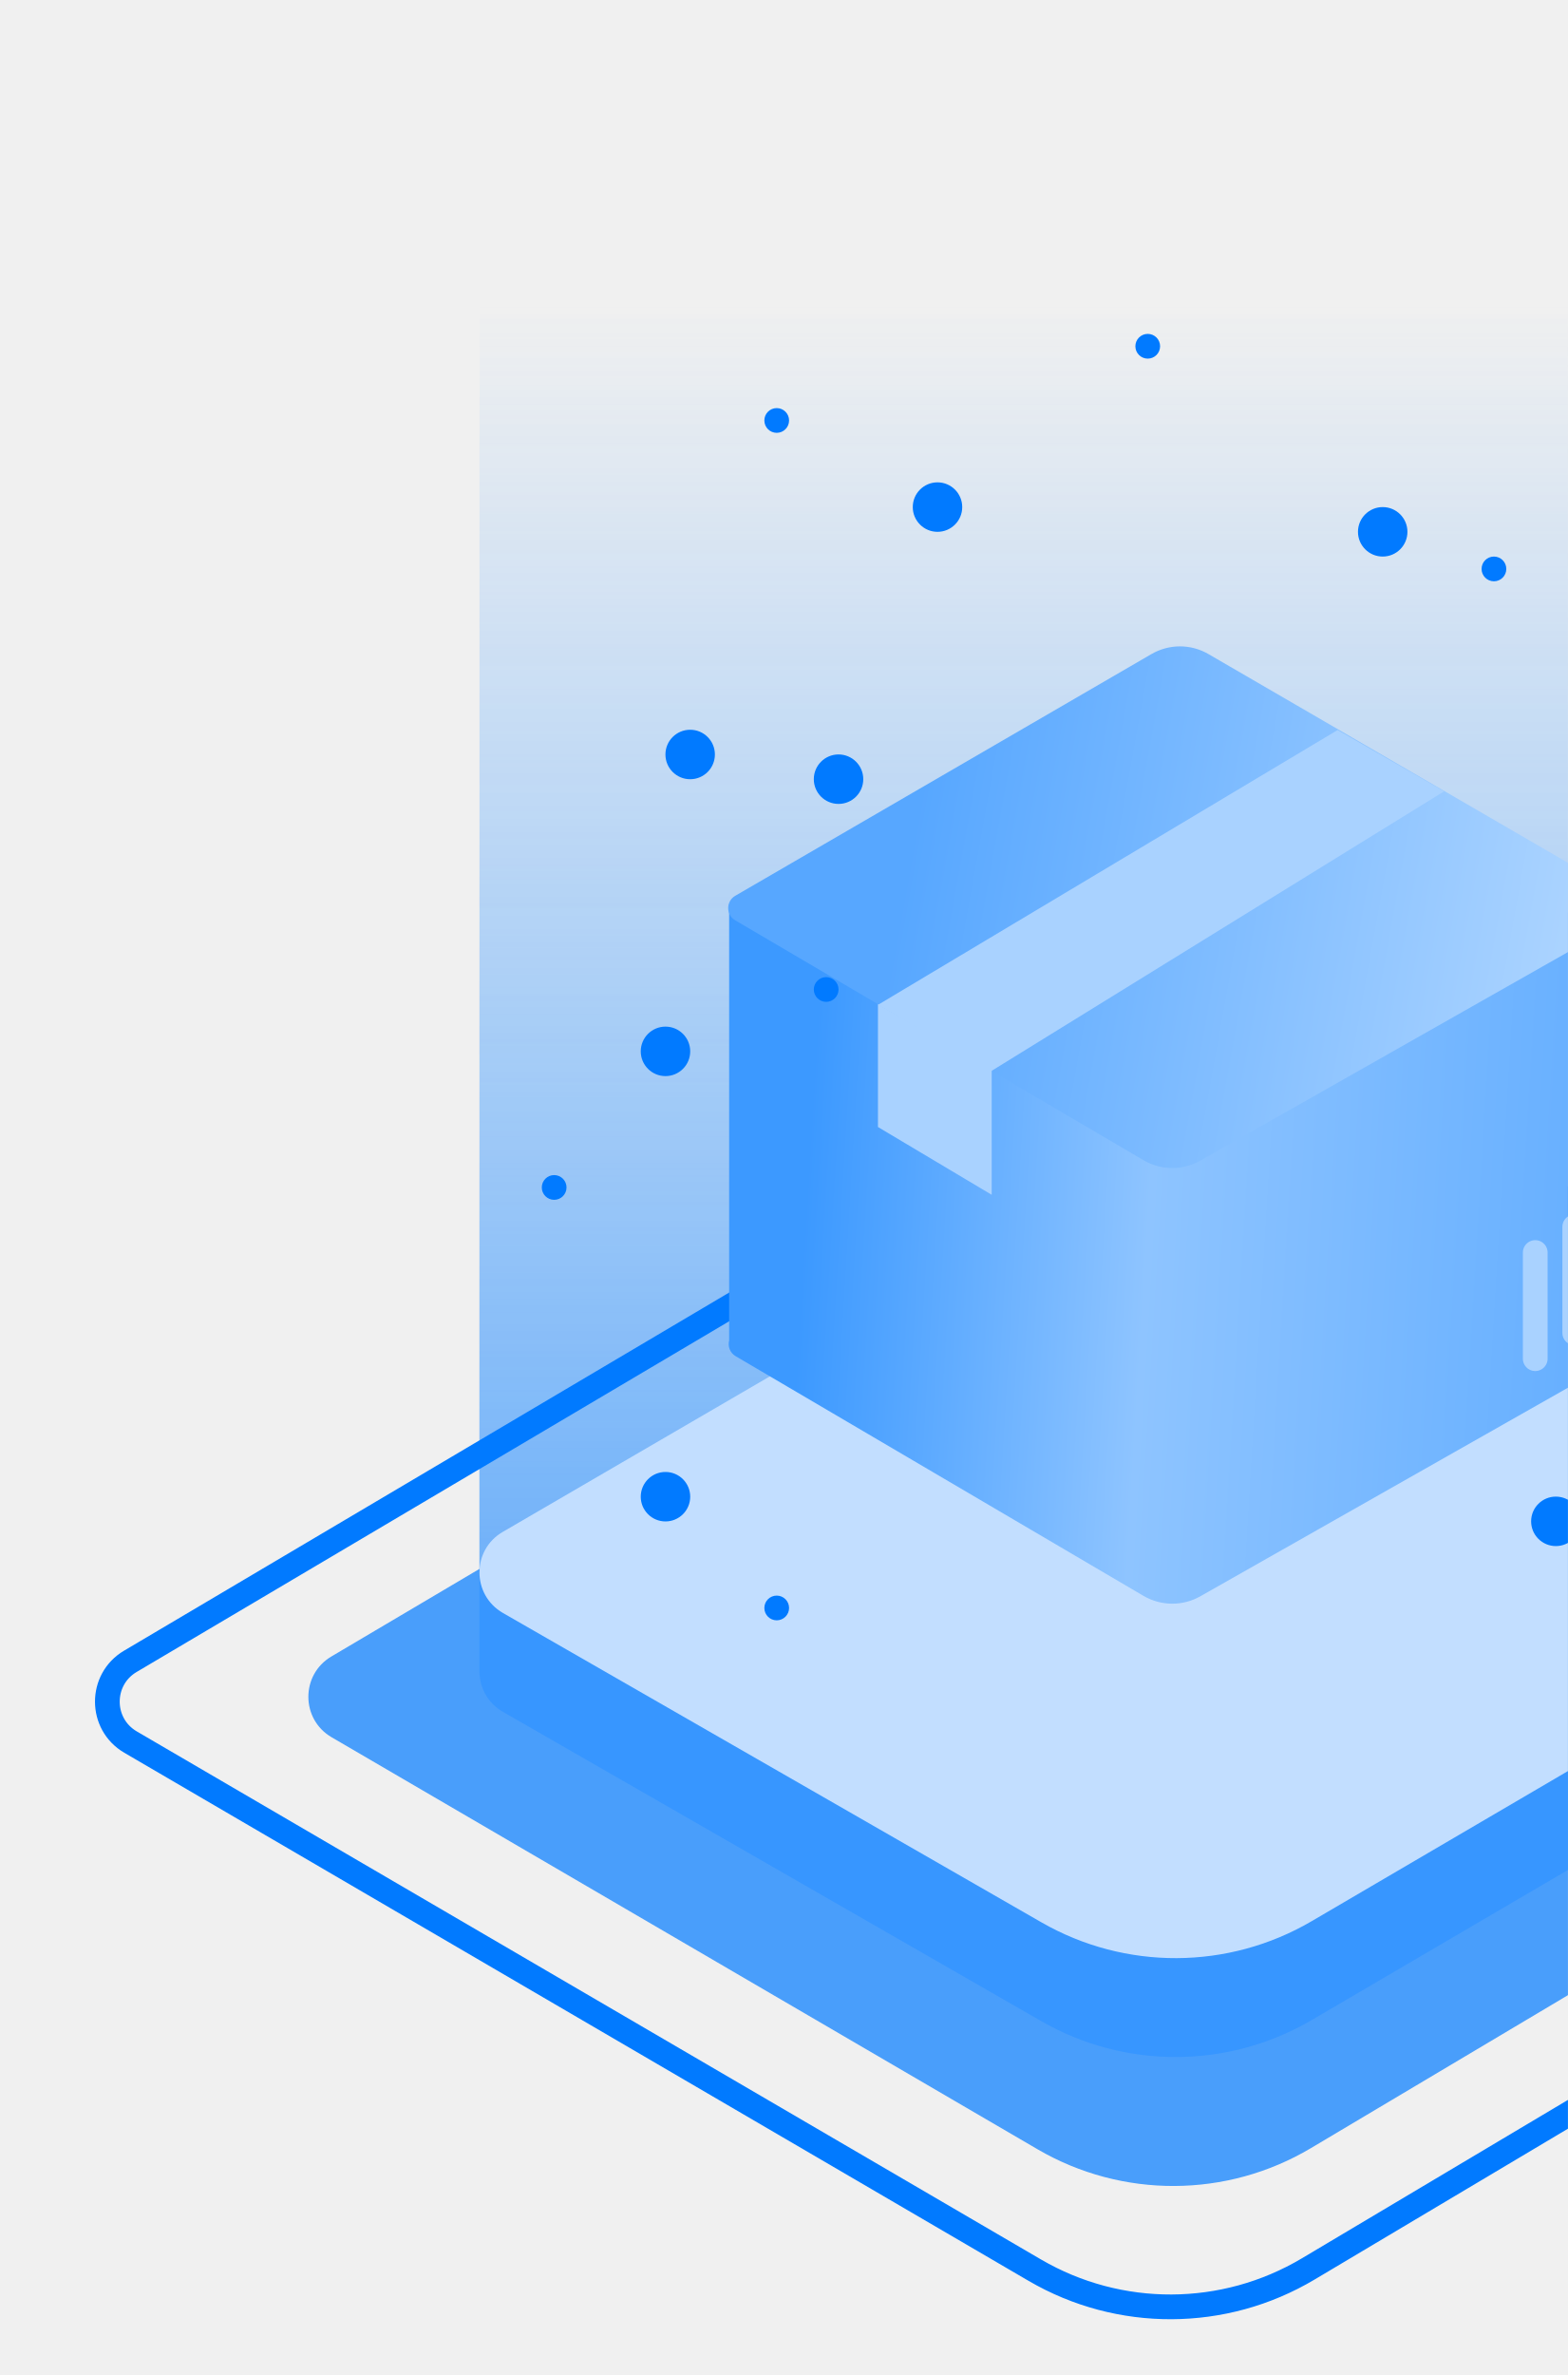
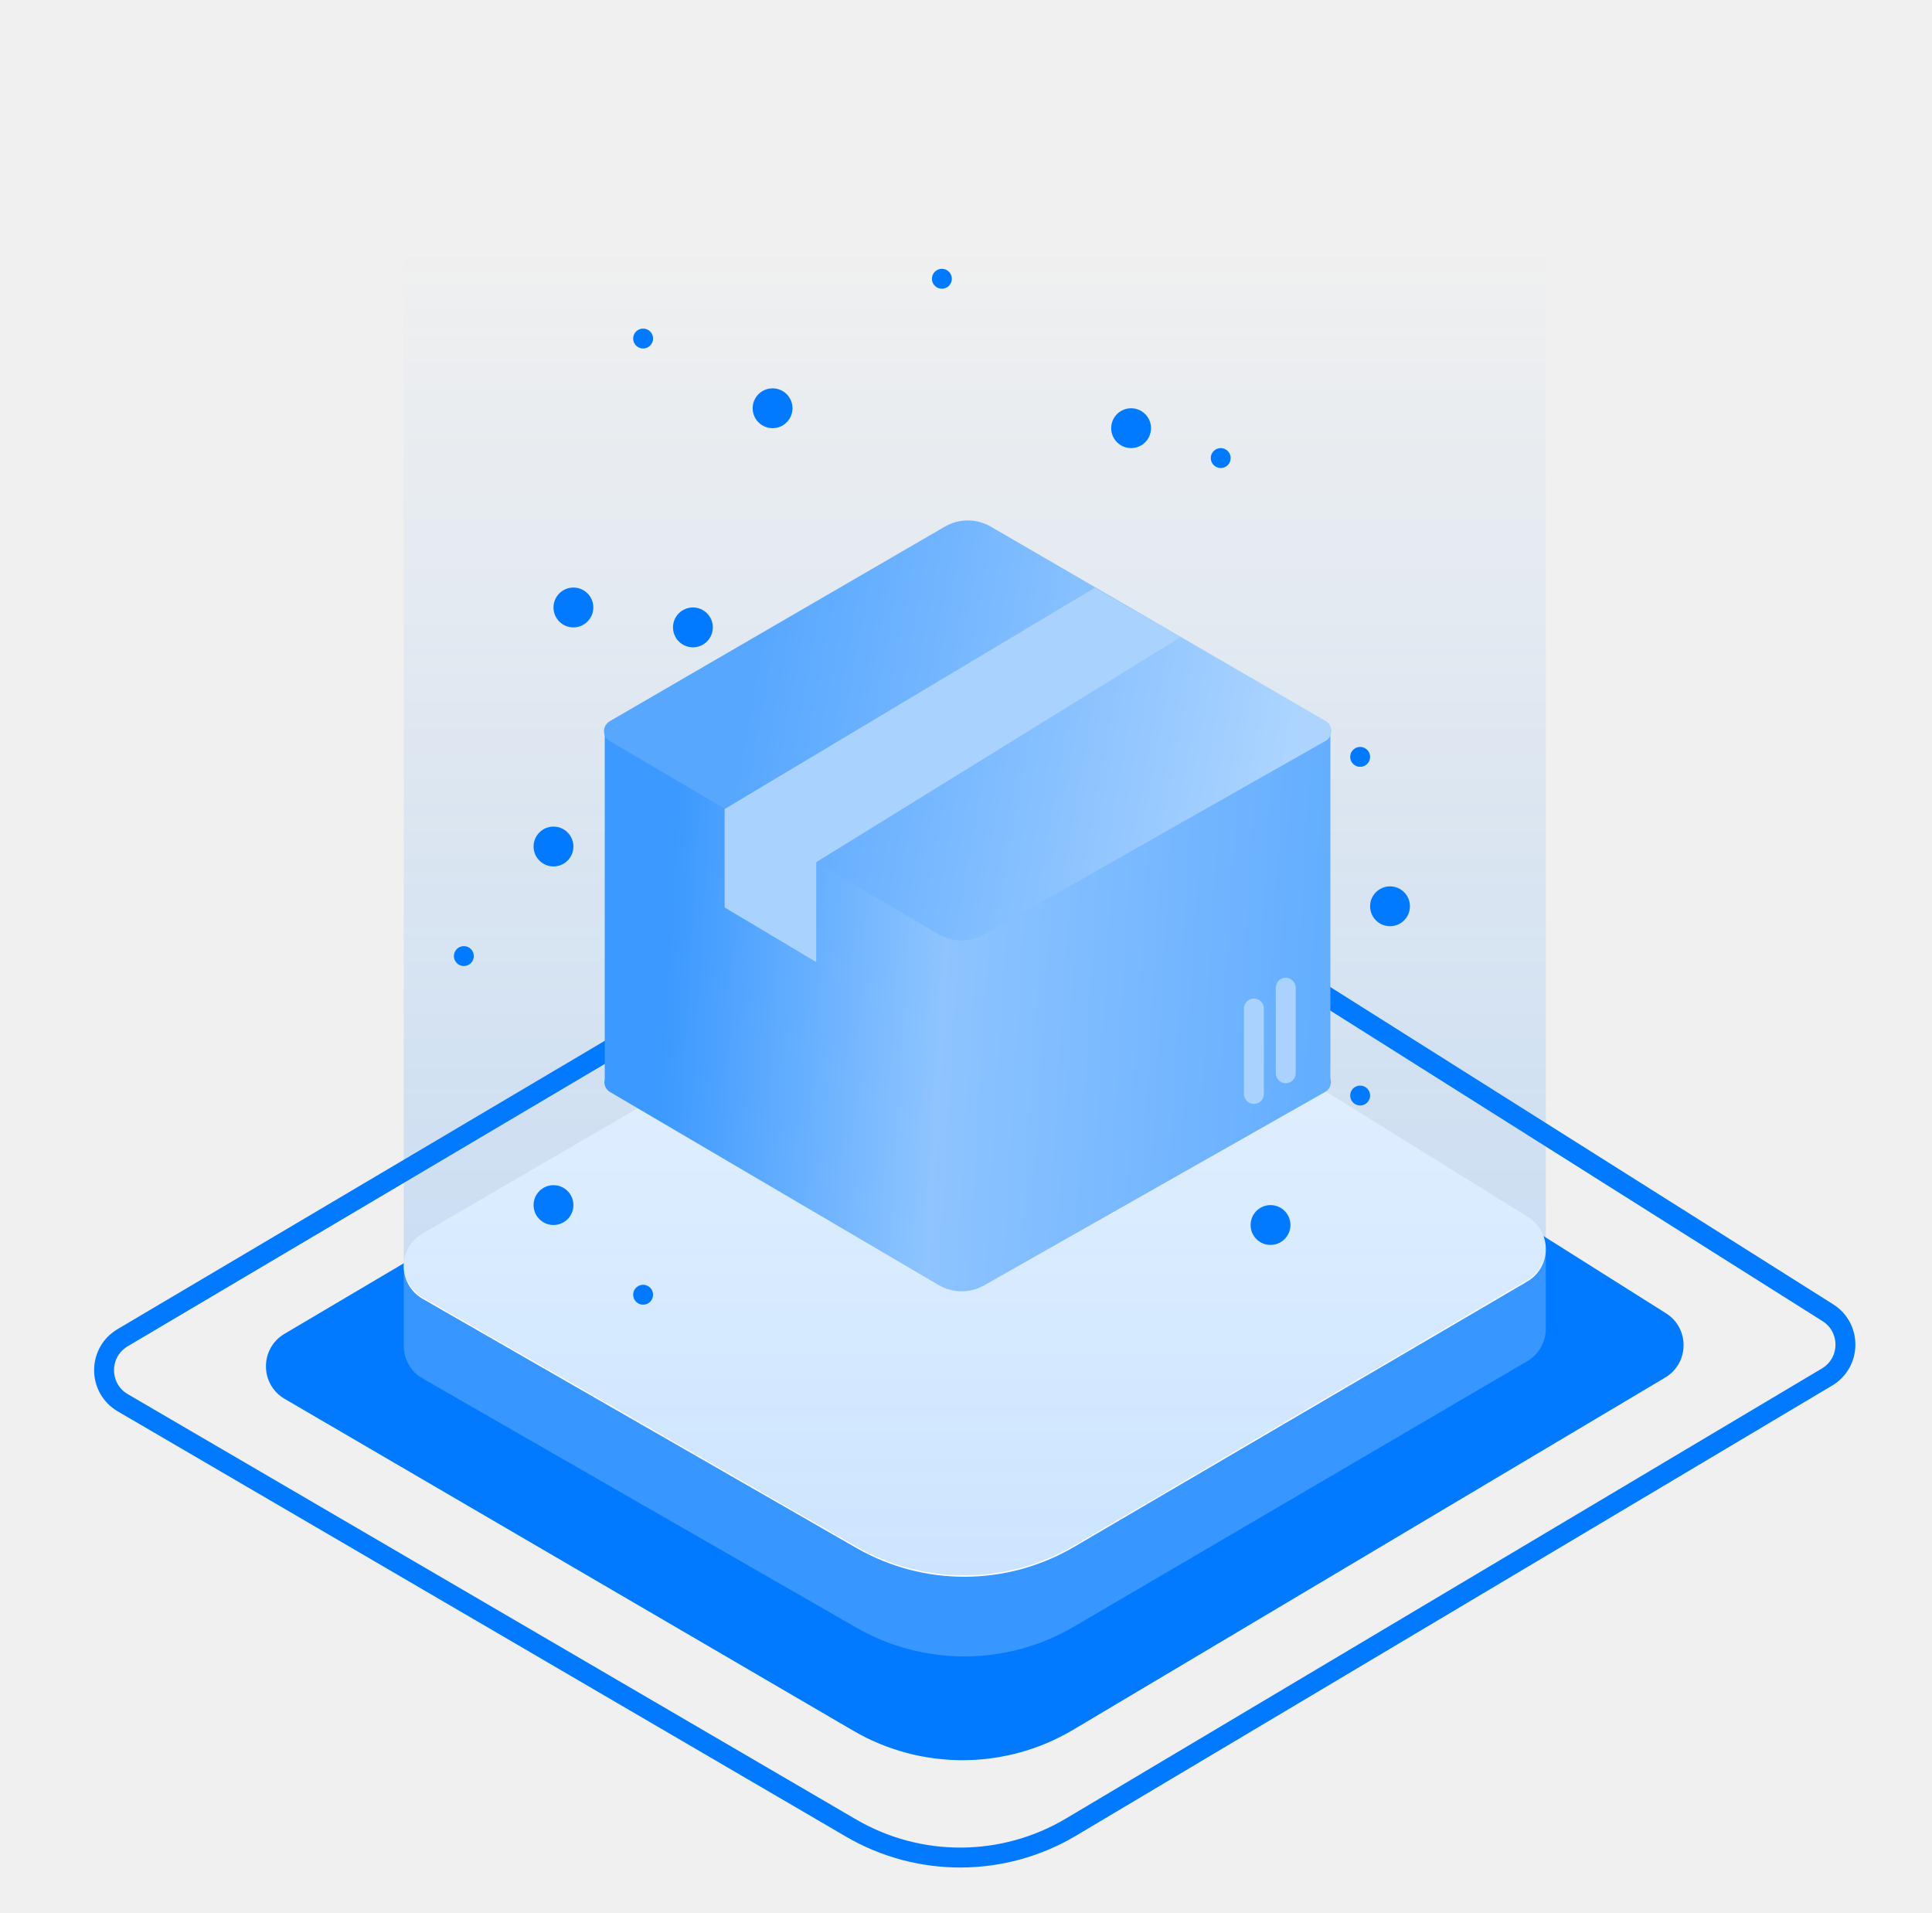
- <svg xmlns="http://www.w3.org/2000/svg" width="35" height="53" viewBox="0 0 35 53" fill="none">
-   <g clip-path="url(#clip0_1795_29453)">
-     <g opacity="0.7">
-       <path d="M11.228 35.958L23.248 42.862C25.117 43.935 27.418 43.925 29.277 42.837L41.842 35.479C42.175 35.284 42.348 34.95 42.359 34.611L42.36 34.611V32.387V6.775L10.704 6.775L10.701 32.806V35.067L10.704 35.067C10.709 35.414 10.884 35.76 11.228 35.958Z" fill="url(#paint0_linear_1795_29453)" />
-       <path d="M11.228 35.958L23.248 42.862C25.117 43.935 27.418 43.925 29.277 42.837L41.842 35.479C42.175 35.284 42.348 34.95 42.359 34.611L42.36 34.611V32.387V6.775L10.704 6.775L10.701 32.806V35.067L10.704 35.067C10.709 35.414 10.884 35.76 11.228 35.958Z" fill="url(#paint1_linear_1795_29453)" />
-     </g>
-     <path d="M23.098 50.66L2.914 38.876C2.226 38.474 2.223 37.48 2.909 37.074L24.706 24.177C26.646 23.029 29.065 23.063 30.971 24.266L50.176 36.381C50.836 36.797 50.824 37.763 50.153 38.163L29.201 50.634C27.323 51.752 24.985 51.762 23.098 50.66Z" stroke="#017AFF" stroke-width="0.552" />
-     <path opacity="0.7" d="M23.161 47.963L7.402 38.768C6.713 38.366 6.71 37.372 7.397 36.966L24.464 26.874C26.403 25.727 28.821 25.761 30.727 26.963L45.69 36.396C46.35 36.812 46.338 37.779 45.667 38.178L29.261 47.938C27.384 49.054 25.048 49.064 23.161 47.963Z" fill="#017AFF" />
-     <path fill-rule="evenodd" clip-rule="evenodd" d="M11.228 38.202L23.248 45.106C25.117 46.179 27.418 46.17 29.277 45.081L41.842 37.723C42.175 37.528 42.348 37.194 42.358 36.855L42.36 36.855V34.631L39.82 34.664L30.485 28.872C28.596 27.699 26.215 27.666 24.294 28.784L13.595 35.011L10.701 35.05V37.311L10.703 37.311C10.708 37.659 10.883 38.004 11.228 38.202Z" fill="#3796FF" />
-     <path d="M23.248 42.899L11.227 35.995C10.53 35.594 10.527 34.59 11.222 34.186L24.293 26.577C26.214 25.459 28.596 25.492 30.484 26.665L41.864 33.727C42.533 34.142 42.521 35.119 41.842 35.516L29.277 42.874C27.417 43.963 25.116 43.972 23.248 42.899Z" fill="#C2DEFF" />
-     <path fill-rule="evenodd" clip-rule="evenodd" d="M36.39 29.888C36.433 30.023 36.385 30.183 36.245 30.262L26.793 35.623C26.399 35.846 25.916 35.842 25.525 35.613L16.422 30.265C16.291 30.189 16.243 30.042 16.276 29.913V20.191L36.39 20.377V29.888Z" fill="url(#paint2_linear_1795_29453)" />
-     <path d="M25.525 25.891L16.411 20.537C16.202 20.415 16.203 20.112 16.413 19.99L25.703 14.596C26.096 14.368 26.582 14.367 26.975 14.596L36.259 19.985C36.47 20.108 36.469 20.414 36.256 20.534L26.792 25.901C26.399 26.124 25.916 26.12 25.525 25.891Z" fill="url(#paint3_linear_1795_29453)" />
-     <path d="M35.152 27.377V29.745" stroke="#A9D2FF" stroke-width="0.552" stroke-linecap="round" />
-     <path d="M34.27 27.951V30.32" stroke="#A9D2FF" stroke-width="0.552" stroke-linecap="round" />
-     <path d="M19.598 25.15V22.412L22.137 23.869V26.663L19.598 25.15Z" fill="#A9D2FF" />
-     <path d="M29.859 16.291L19.598 22.424L22.13 23.9L32.236 17.659L29.859 16.291Z" fill="#A9D2FF" />
-     <circle cx="34.73" cy="33.95" r="0.552" fill="#017AFF" />
-     <circle cx="14.855" cy="33.4" r="0.552" fill="#017AFF" />
-     <circle cx="14.855" cy="23.462" r="0.552" fill="#017AFF" />
-     <circle cx="18.718" cy="17.388" r="0.552" fill="#017AFF" />
-     <circle cx="15.406" cy="16.837" r="0.552" fill="#017AFF" />
-     <circle cx="20.927" cy="11.316" r="0.552" fill="#017AFF" />
-     <circle cx="30.865" cy="11.868" r="0.552" fill="#017AFF" />
-     <circle cx="18.442" cy="22.081" r="0.276" fill="#017AFF" />
-     <circle cx="25.62" cy="7.727" r="0.276" fill="#017AFF" />
-     <circle cx="17.338" cy="9.383" r="0.276" fill="#017AFF" />
-     <circle cx="33.348" cy="12.696" r="0.276" fill="#017AFF" />
-     <circle cx="12.37" cy="26.499" r="0.276" fill="#017AFF" />
-     <circle cx="17.338" cy="35.883" r="0.276" fill="#017AFF" />
+ <svg xmlns="http://www.w3.org/2000/svg" width="97" height="96" viewBox="0 0 97 96" fill="none">
+   <path d="M42.723 91.762L6.164 70.417C4.917 69.689 4.912 67.888 6.154 67.153L45.635 43.792C49.149 41.713 53.531 41.775 56.984 43.953L91.771 65.897C92.966 66.651 92.943 68.402 91.729 69.125L53.777 91.715C50.375 93.74 46.142 93.758 42.723 91.762Z" stroke="#017AFF" />
+   <path d="M42.836 86.877L14.291 70.221C13.043 69.493 13.038 67.692 14.282 66.957L45.196 48.677C48.708 46.6 53.087 46.662 56.54 48.838L83.644 65.925C84.84 66.679 84.817 68.43 83.602 69.153L53.885 86.83C50.484 88.853 46.254 88.871 42.836 86.877Z" fill="#017AFF" />
+   <path fill-rule="evenodd" clip-rule="evenodd" d="M21.222 69.2L42.995 81.705C46.38 83.649 50.547 83.632 53.915 81.659L76.674 68.333C77.277 67.98 77.59 67.374 77.609 66.76L77.611 66.76V62.732L73.012 62.793L56.103 52.299C52.681 50.176 48.368 50.115 44.888 52.141L25.509 63.421L20.268 63.491V67.587L20.272 67.586C20.281 68.216 20.598 68.841 21.222 69.2Z" fill="#3796FF" />
+   <path d="M42.994 77.705L21.221 65.2C19.959 64.474 19.954 62.655 21.212 61.922L44.888 48.141C48.368 46.115 52.681 46.176 56.102 48.299L76.715 61.091C77.926 61.843 77.904 63.612 76.674 64.333L53.915 77.659C50.546 79.632 46.379 79.65 42.994 77.705Z" fill="white" />
+   <path opacity="0.2" d="M21.222 65.13L42.995 77.635C46.38 79.58 50.547 79.562 53.915 77.59L76.674 64.263C77.277 63.91 77.59 63.305 77.609 62.691L77.611 62.691V58.662V12.272L20.272 12.271L20.268 59.421V63.517L20.272 63.517C20.281 64.146 20.598 64.772 21.222 65.13Z" fill="url(#paint0_linear_3401_56090)" />
+   <g class="icon_animate_snow_2">
+     <circle cx="63.789" cy="61.494" r="1" fill="#017AFF" />
+     <circle cx="27.789" cy="60.494" r="1" fill="#017AFF" />
+     <circle cx="27.789" cy="42.494" r="1" fill="#017AFF" />
+     <circle cx="34.789" cy="31.494" r="1" fill="#017AFF" />
+     <circle cx="28.789" cy="30.494" r="1" fill="#017AFF" />
+     <circle cx="38.789" cy="20.494" r="1" fill="#017AFF" />
+     <circle cx="56.789" cy="21.494" r="1" fill="#017AFF" />
+     <circle cx="69.789" cy="45.494" r="1" fill="#017AFF" />
+     <circle cx="68.289" cy="54.994" r="0.5" fill="#017AFF" />
+     <circle cx="34.289" cy="39.994" r="0.5" fill="#017AFF" />
+     <circle cx="47.289" cy="13.994" r="0.5" fill="#017AFF" />
+     <circle cx="32.289" cy="16.994" r="0.5" fill="#017AFF" />
+     <circle cx="61.289" cy="22.994" r="0.5" fill="#017AFF" />
+     <circle cx="68.289" cy="37.994" r="0.5" fill="#017AFF" />
+     <circle cx="23.289" cy="47.994" r="0.5" fill="#017AFF" />
+     <circle cx="32.289" cy="64.994" r="0.5" fill="#017AFF" />
+   </g>
+   <g class="icon_animate_2">
+     <path fill-rule="evenodd" clip-rule="evenodd" d="M66.795 54.133C66.875 54.378 66.787 54.669 66.533 54.813L49.412 64.522C48.699 64.926 47.824 64.92 47.117 64.504L30.628 54.818C30.392 54.68 30.304 54.415 30.362 54.182V36.571L66.795 36.908V54.133Z" fill="url(#paint1_linear_3401_56090)" />
+     <path d="M47.117 46.895L30.608 37.197C30.229 36.975 30.231 36.426 30.611 36.206L47.438 26.436C48.151 26.022 49.03 26.022 49.743 26.436L66.558 36.196C66.942 36.419 66.939 36.973 66.553 37.192L49.412 46.912C48.699 47.317 47.824 47.31 47.117 46.895Z" fill="url(#paint2_linear_3401_56090)" />
+     <path d="M64.553 49.585V53.875" stroke="#A9D2FF" stroke-linecap="round" />
+     <path d="M62.955 50.626V54.916" stroke="#A9D2FF" stroke-linecap="round" />
+     <path d="M36.381 45.554V40.595L40.98 43.233V48.295L36.381 45.554Z" fill="#A9D2FF" />
+     <path d="M54.968 29.505L36.381 40.613L40.968 43.287L59.272 31.983L54.968 29.505Z" fill="#A9D2FF" />
  </g>
  <defs>
-     <linearGradient id="paint0_linear_1795_29453" x1="26.53" y1="6.775" x2="26.53" y2="43.66" gradientUnits="userSpaceOnUse">
-       <stop stop-color="white" stop-opacity="0" />
-       <stop offset="1" stop-color="white" stop-opacity="0.67" />
-     </linearGradient>
-     <linearGradient id="paint1_linear_1795_29453" x1="26.53" y1="6.775" x2="26.53" y2="43.66" gradientUnits="userSpaceOnUse">
+     <linearGradient id="paint0_linear_3401_56090" x1="48.94" y1="12.271" x2="48.94" y2="79.082" gradientUnits="userSpaceOnUse">
      <stop stop-color="#017AFF" stop-opacity="0" />
      <stop offset="1" stop-color="#017AFF" />
    </linearGradient>
-     <linearGradient id="paint2_linear_1795_29453" x1="18.199" y1="23.339" x2="36.253" y2="24.427" gradientUnits="userSpaceOnUse">
+     <linearGradient id="paint1_linear_3401_56090" x1="33.847" y1="42.273" x2="66.549" y2="44.243" gradientUnits="userSpaceOnUse">
      <stop stop-color="#3C99FF" />
      <stop offset="0.424" stop-color="#8EC4FF" />
      <stop offset="1" stop-color="#64AEFF" />
    </linearGradient>
-     <linearGradient id="paint3_linear_1795_29453" x1="20.514" y1="17.887" x2="35.311" y2="20.554" gradientUnits="userSpaceOnUse">
+     <linearGradient id="paint2_linear_3401_56090" x1="38.04" y1="32.396" x2="64.841" y2="37.227" gradientUnits="userSpaceOnUse">
      <stop stop-color="#57A7FF" />
      <stop offset="1" stop-color="#ACD4FF" />
    </linearGradient>
-     <clipPath id="clip0_1795_29453">
-       <rect width="35" height="53" fill="white" />
-     </clipPath>
  </defs>
</svg>
